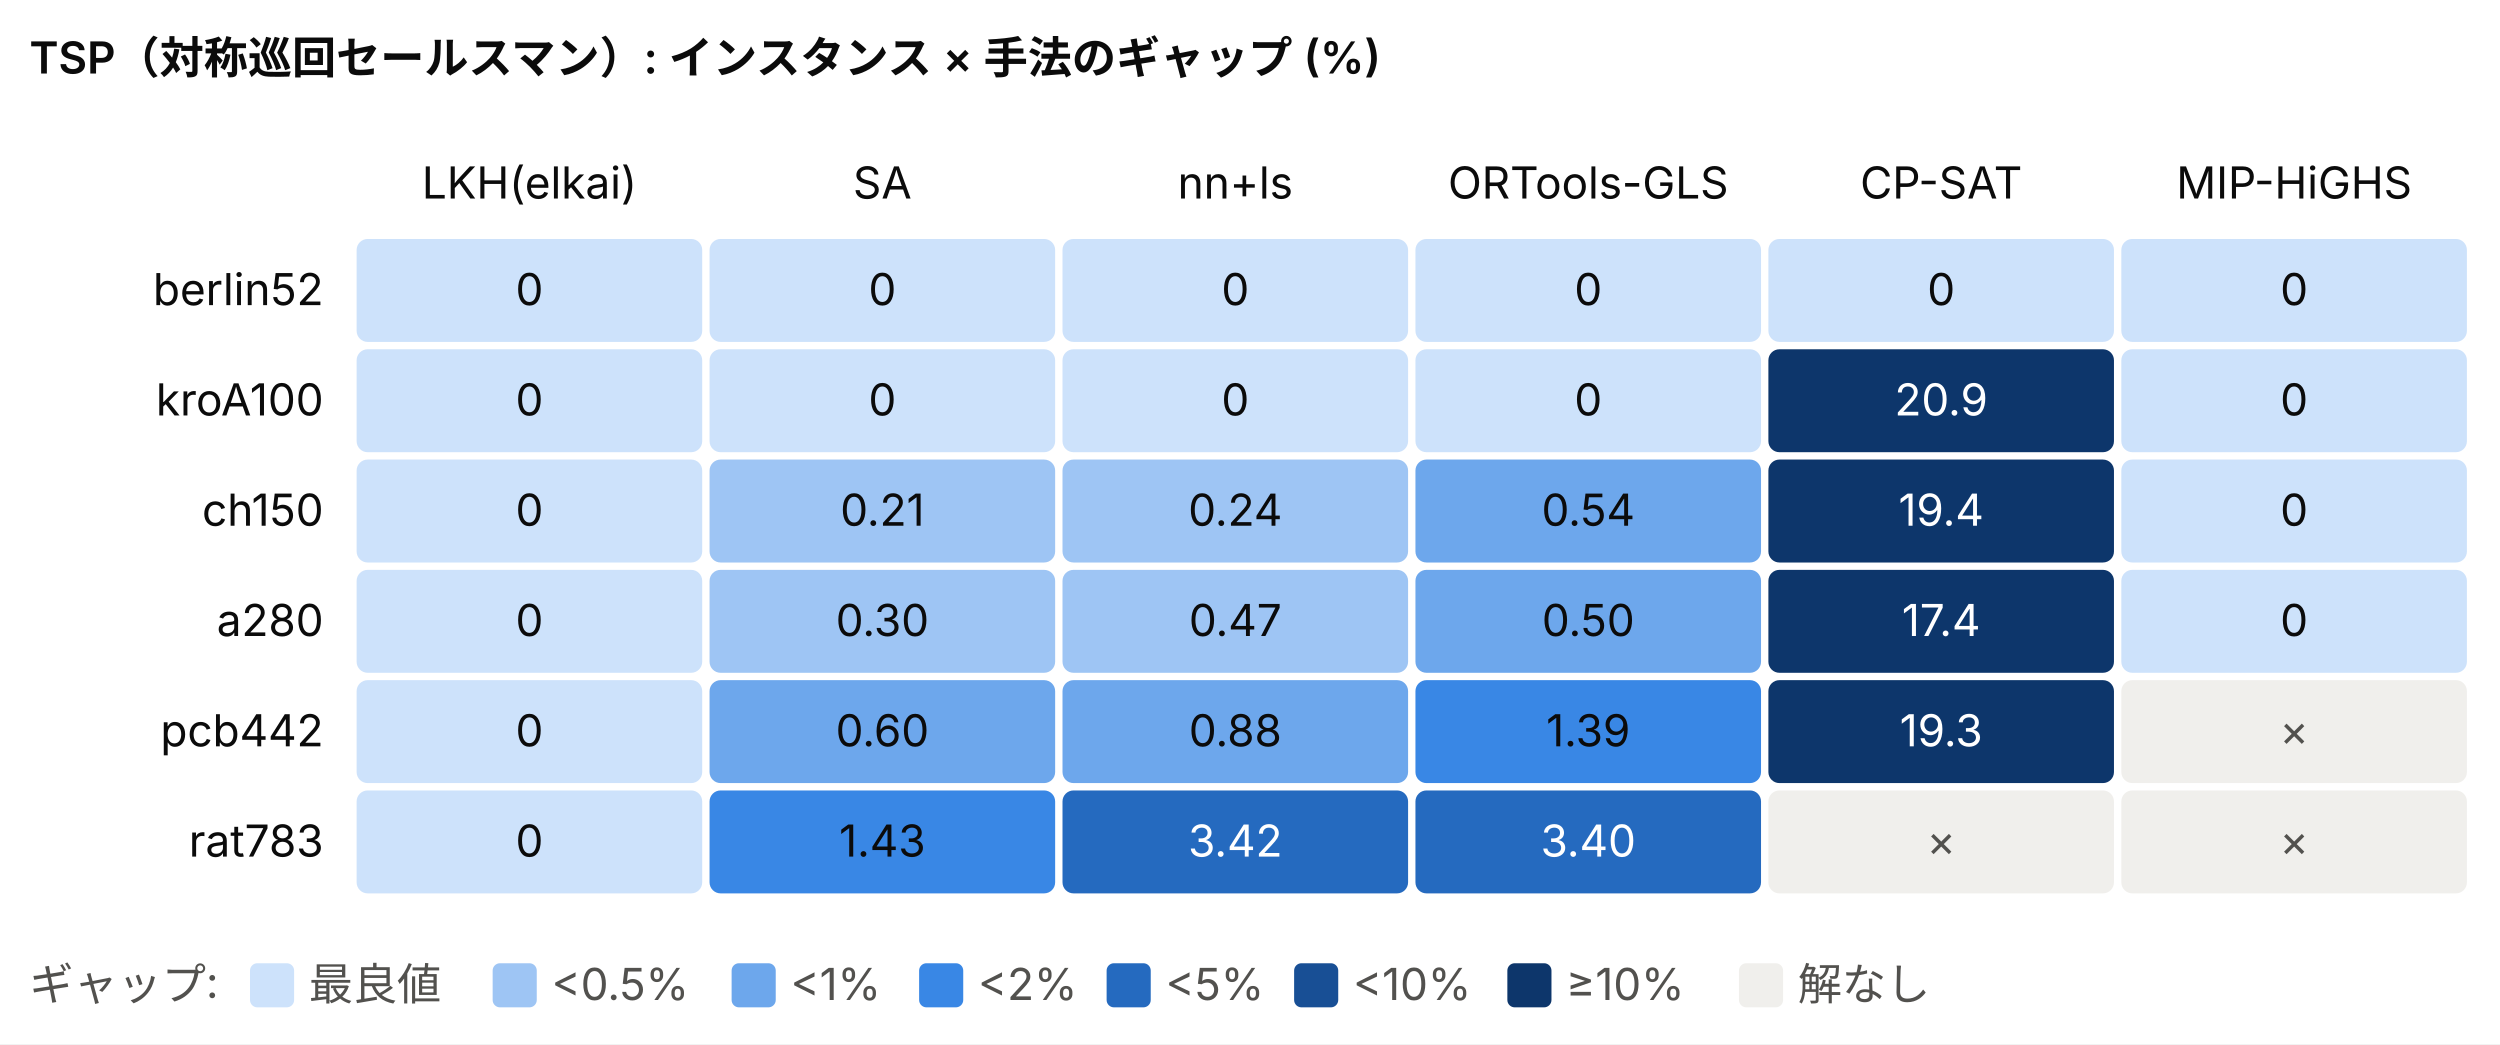
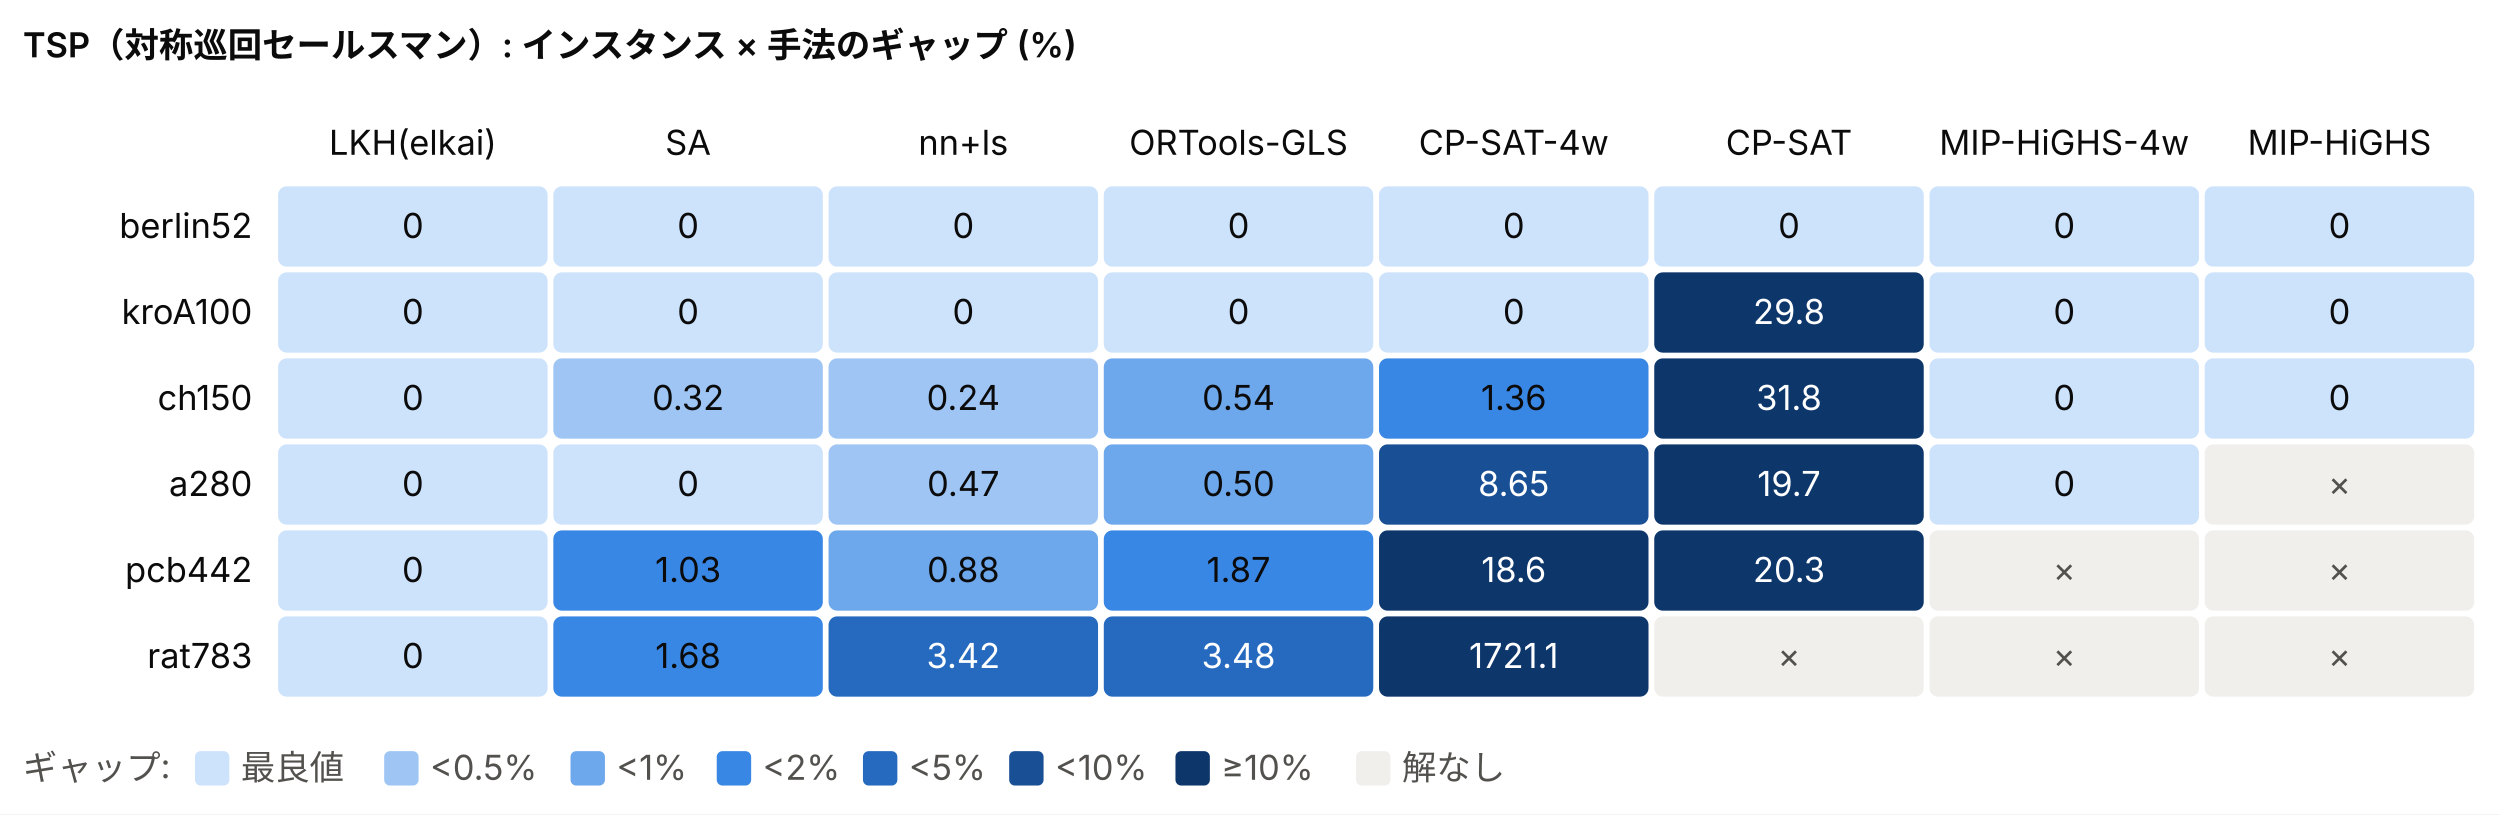
- <svg xmlns="http://www.w3.org/2000/svg" width="680" height="284" viewBox="0 0 680 284" font-family="-apple-system, 'Segoe UI', 'Hiragino Sans', 'Yu Gothic UI', Meiryo, sans-serif" font-size="12">
-   <rect width="680" height="284" fill="#ffffff" />
+ <svg xmlns="http://www.w3.org/2000/svg" width="872" height="284" viewBox="0 0 872 284" font-family="-apple-system, 'Segoe UI', 'Hiragino Sans', 'Yu Gothic UI', Meiryo, sans-serif" font-size="12">
+   <rect width="872" height="284" fill="#ffffff" />
  <text x="8.0" y="20.0" text-anchor="start" fill="#0b0b0b" font-weight="600">TSP（対称巡回セールスマン）: インスタンス × 手法のギャップ (%)</text>
  <text x="144.0" y="54.0" text-anchor="middle" fill="#0b0b0b">LKH(elkai)</text>
  <text x="240.0" y="54.0" text-anchor="middle" fill="#0b0b0b">SA</text>
  <text x="336.0" y="54.0" text-anchor="middle" fill="#0b0b0b">nn+ls</text>
  <text x="432.0" y="54.0" text-anchor="middle" fill="#0b0b0b">ORTools-GLS</text>
-   <text x="528.0" y="54.0" text-anchor="middle" fill="#0b0b0b">CP-SAT</text>
-   <text x="624.0" y="54.0" text-anchor="middle" fill="#0b0b0b">MIP-HiGHS</text>
+   <text x="528.0" y="54.0" text-anchor="middle" fill="#0b0b0b">CP-SAT-4w</text>
+   <text x="624.0" y="54.0" text-anchor="middle" fill="#0b0b0b">CP-SAT</text>
+   <text x="720.0" y="54.0" text-anchor="middle" fill="#0b0b0b">MIP-HiGHS-4w</text>
+   <text x="816.0" y="54.0" text-anchor="middle" fill="#0b0b0b">MIP-HiGHS</text>
  <text x="88.0" y="83.0" text-anchor="end" fill="#0b0b0b">berlin52</text>
  <rect x="97" y="65" width="94" height="28" rx="3" fill="#cde2fb" />
  <text x="144.0" y="83.0" text-anchor="middle" fill="#0b0b0b">0</text>
  <rect x="193" y="65" width="94" height="28" rx="3" fill="#cde2fb" />
  <text x="240.0" y="83.0" text-anchor="middle" fill="#0b0b0b">0</text>
  <rect x="289" y="65" width="94" height="28" rx="3" fill="#cde2fb" />
  <text x="336.0" y="83.0" text-anchor="middle" fill="#0b0b0b">0</text>
  <rect x="385" y="65" width="94" height="28" rx="3" fill="#cde2fb" />
  <text x="432.0" y="83.0" text-anchor="middle" fill="#0b0b0b">0</text>
  <rect x="481" y="65" width="94" height="28" rx="3" fill="#cde2fb" />
  <text x="528.0" y="83.0" text-anchor="middle" fill="#0b0b0b">0</text>
  <rect x="577" y="65" width="94" height="28" rx="3" fill="#cde2fb" />
  <text x="624.0" y="83.0" text-anchor="middle" fill="#0b0b0b">0</text>
+   <rect x="673" y="65" width="94" height="28" rx="3" fill="#cde2fb" />
+   <text x="720.0" y="83.0" text-anchor="middle" fill="#0b0b0b">0</text>
+   <rect x="769" y="65" width="94" height="28" rx="3" fill="#cde2fb" />
+   <text x="816.0" y="83.0" text-anchor="middle" fill="#0b0b0b">0</text>
  <text x="88.0" y="113.0" text-anchor="end" fill="#0b0b0b">kroA100</text>
  <rect x="97" y="95" width="94" height="28" rx="3" fill="#cde2fb" />
  <text x="144.0" y="113.0" text-anchor="middle" fill="#0b0b0b">0</text>
  <rect x="193" y="95" width="94" height="28" rx="3" fill="#cde2fb" />
  <text x="240.0" y="113.0" text-anchor="middle" fill="#0b0b0b">0</text>
  <rect x="289" y="95" width="94" height="28" rx="3" fill="#cde2fb" />
  <text x="336.0" y="113.0" text-anchor="middle" fill="#0b0b0b">0</text>
  <rect x="385" y="95" width="94" height="28" rx="3" fill="#cde2fb" />
  <text x="432.0" y="113.0" text-anchor="middle" fill="#0b0b0b">0</text>
-   <rect x="481" y="95" width="94" height="28" rx="3" fill="#0d366b" />
-   <text x="528.0" y="113.0" text-anchor="middle" fill="#ffffff">20.9</text>
-   <rect x="577" y="95" width="94" height="28" rx="3" fill="#cde2fb" />
-   <text x="624.0" y="113.0" text-anchor="middle" fill="#0b0b0b">0</text>
+   <rect x="481" y="95" width="94" height="28" rx="3" fill="#cde2fb" />
+   <text x="528.0" y="113.0" text-anchor="middle" fill="#0b0b0b">0</text>
+   <rect x="577" y="95" width="94" height="28" rx="3" fill="#0d366b" />
+   <text x="624.0" y="113.0" text-anchor="middle" fill="#ffffff">29.8</text>
+   <rect x="673" y="95" width="94" height="28" rx="3" fill="#cde2fb" />
+   <text x="720.0" y="113.0" text-anchor="middle" fill="#0b0b0b">0</text>
+   <rect x="769" y="95" width="94" height="28" rx="3" fill="#cde2fb" />
+   <text x="816.0" y="113.0" text-anchor="middle" fill="#0b0b0b">0</text>
  <text x="88.0" y="143.0" text-anchor="end" fill="#0b0b0b">ch150</text>
  <rect x="97" y="125" width="94" height="28" rx="3" fill="#cde2fb" />
  <text x="144.0" y="143.0" text-anchor="middle" fill="#0b0b0b">0</text>
  <rect x="193" y="125" width="94" height="28" rx="3" fill="#9ec5f4" />
-   <text x="240.0" y="143.0" text-anchor="middle" fill="#0b0b0b">0.21</text>
+   <text x="240.0" y="143.0" text-anchor="middle" fill="#0b0b0b">0.32</text>
  <rect x="289" y="125" width="94" height="28" rx="3" fill="#9ec5f4" />
  <text x="336.0" y="143.0" text-anchor="middle" fill="#0b0b0b">0.24</text>
  <rect x="385" y="125" width="94" height="28" rx="3" fill="#6da7ec" />
  <text x="432.0" y="143.0" text-anchor="middle" fill="#0b0b0b">0.54</text>
-   <rect x="481" y="125" width="94" height="28" rx="3" fill="#0d366b" />
-   <text x="528.0" y="143.0" text-anchor="middle" fill="#ffffff">19.4</text>
-   <rect x="577" y="125" width="94" height="28" rx="3" fill="#cde2fb" />
-   <text x="624.0" y="143.0" text-anchor="middle" fill="#0b0b0b">0</text>
+   <rect x="481" y="125" width="94" height="28" rx="3" fill="#3987e5" />
+   <text x="528.0" y="143.0" text-anchor="middle" fill="#0b0b0b">1.36</text>
+   <rect x="577" y="125" width="94" height="28" rx="3" fill="#0d366b" />
+   <text x="624.0" y="143.0" text-anchor="middle" fill="#ffffff">31.8</text>
+   <rect x="673" y="125" width="94" height="28" rx="3" fill="#cde2fb" />
+   <text x="720.0" y="143.0" text-anchor="middle" fill="#0b0b0b">0</text>
+   <rect x="769" y="125" width="94" height="28" rx="3" fill="#cde2fb" />
+   <text x="816.0" y="143.0" text-anchor="middle" fill="#0b0b0b">0</text>
  <text x="88.0" y="173.0" text-anchor="end" fill="#0b0b0b">a280</text>
  <rect x="97" y="155" width="94" height="28" rx="3" fill="#cde2fb" />
  <text x="144.0" y="173.0" text-anchor="middle" fill="#0b0b0b">0</text>
-   <rect x="193" y="155" width="94" height="28" rx="3" fill="#9ec5f4" />
-   <text x="240.0" y="173.0" text-anchor="middle" fill="#0b0b0b">0.30</text>
+   <rect x="193" y="155" width="94" height="28" rx="3" fill="#cde2fb" />
+   <text x="240.0" y="173.0" text-anchor="middle" fill="#0b0b0b">0</text>
  <rect x="289" y="155" width="94" height="28" rx="3" fill="#9ec5f4" />
  <text x="336.0" y="173.0" text-anchor="middle" fill="#0b0b0b">0.47</text>
  <rect x="385" y="155" width="94" height="28" rx="3" fill="#6da7ec" />
  <text x="432.0" y="173.0" text-anchor="middle" fill="#0b0b0b">0.50</text>
-   <rect x="481" y="155" width="94" height="28" rx="3" fill="#0d366b" />
-   <text x="528.0" y="173.0" text-anchor="middle" fill="#ffffff">17.4</text>
-   <rect x="577" y="155" width="94" height="28" rx="3" fill="#cde2fb" />
-   <text x="624.0" y="173.0" text-anchor="middle" fill="#0b0b0b">0</text>
+   <rect x="481" y="155" width="94" height="28" rx="3" fill="#184f95" />
+   <text x="528.0" y="173.0" text-anchor="middle" fill="#ffffff">8.65</text>
+   <rect x="577" y="155" width="94" height="28" rx="3" fill="#0d366b" />
+   <text x="624.0" y="173.0" text-anchor="middle" fill="#ffffff">19.7</text>
+   <rect x="673" y="155" width="94" height="28" rx="3" fill="#cde2fb" />
+   <text x="720.0" y="173.0" text-anchor="middle" fill="#0b0b0b">0</text>
+   <rect x="769" y="155" width="94" height="28" rx="3" fill="#f0efec" />
+   <text x="816.0" y="173.0" text-anchor="middle" fill="#52514e">×</text>
  <text x="88.0" y="203.0" text-anchor="end" fill="#0b0b0b">pcb442</text>
  <rect x="97" y="185" width="94" height="28" rx="3" fill="#cde2fb" />
  <text x="144.0" y="203.0" text-anchor="middle" fill="#0b0b0b">0</text>
-   <rect x="193" y="185" width="94" height="28" rx="3" fill="#6da7ec" />
-   <text x="240.0" y="203.0" text-anchor="middle" fill="#0b0b0b">0.60</text>
+   <rect x="193" y="185" width="94" height="28" rx="3" fill="#3987e5" />
+   <text x="240.0" y="203.0" text-anchor="middle" fill="#0b0b0b">1.03</text>
  <rect x="289" y="185" width="94" height="28" rx="3" fill="#6da7ec" />
  <text x="336.0" y="203.0" text-anchor="middle" fill="#0b0b0b">0.88</text>
  <rect x="385" y="185" width="94" height="28" rx="3" fill="#3987e5" />
-   <text x="432.0" y="203.0" text-anchor="middle" fill="#0b0b0b">1.39</text>
+   <text x="432.0" y="203.0" text-anchor="middle" fill="#0b0b0b">1.87</text>
  <rect x="481" y="185" width="94" height="28" rx="3" fill="#0d366b" />
-   <text x="528.0" y="203.0" text-anchor="middle" fill="#ffffff">19.3</text>
-   <rect x="577" y="185" width="94" height="28" rx="3" fill="#f0efec" />
-   <text x="624.0" y="203.0" text-anchor="middle" fill="#52514e">×</text>
+   <text x="528.0" y="203.0" text-anchor="middle" fill="#ffffff">18.6</text>
+   <rect x="577" y="185" width="94" height="28" rx="3" fill="#0d366b" />
+   <text x="624.0" y="203.0" text-anchor="middle" fill="#ffffff">20.3</text>
+   <rect x="673" y="185" width="94" height="28" rx="3" fill="#f0efec" />
+   <text x="720.0" y="203.0" text-anchor="middle" fill="#52514e">×</text>
+   <rect x="769" y="185" width="94" height="28" rx="3" fill="#f0efec" />
+   <text x="816.0" y="203.0" text-anchor="middle" fill="#52514e">×</text>
  <text x="88.0" y="233.0" text-anchor="end" fill="#0b0b0b">rat783</text>
  <rect x="97" y="215" width="94" height="28" rx="3" fill="#cde2fb" />
  <text x="144.0" y="233.0" text-anchor="middle" fill="#0b0b0b">0</text>
  <rect x="193" y="215" width="94" height="28" rx="3" fill="#3987e5" />
-   <text x="240.0" y="233.0" text-anchor="middle" fill="#0b0b0b">1.43</text>
+   <text x="240.0" y="233.0" text-anchor="middle" fill="#0b0b0b">1.68</text>
  <rect x="289" y="215" width="94" height="28" rx="3" fill="#256abf" />
  <text x="336.0" y="233.0" text-anchor="middle" fill="#ffffff">3.42</text>
  <rect x="385" y="215" width="94" height="28" rx="3" fill="#256abf" />
-   <text x="432.0" y="233.0" text-anchor="middle" fill="#ffffff">3.40</text>
-   <rect x="481" y="215" width="94" height="28" rx="3" fill="#f0efec" />
-   <text x="528.0" y="233.0" text-anchor="middle" fill="#52514e">×</text>
+   <text x="432.0" y="233.0" text-anchor="middle" fill="#ffffff">3.48</text>
+   <rect x="481" y="215" width="94" height="28" rx="3" fill="#0d366b" />
+   <text x="528.0" y="233.0" text-anchor="middle" fill="#ffffff">1721.1</text>
  <rect x="577" y="215" width="94" height="28" rx="3" fill="#f0efec" />
  <text x="624.0" y="233.0" text-anchor="middle" fill="#52514e">×</text>
+   <rect x="673" y="215" width="94" height="28" rx="3" fill="#f0efec" />
+   <text x="720.0" y="233.0" text-anchor="middle" fill="#52514e">×</text>
+   <rect x="769" y="215" width="94" height="28" rx="3" fill="#f0efec" />
+   <text x="816.0" y="233.0" text-anchor="middle" fill="#52514e">×</text>
  <text x="8.0" y="272.0" text-anchor="start" fill="#52514e">ギャップ:</text>
  <rect x="68" y="262" width="12" height="12" rx="2" fill="#cde2fb" />
  <text x="84.0" y="272.0" text-anchor="start" fill="#52514e">最良値</text>
  <rect x="134" y="262" width="12" height="12" rx="2" fill="#9ec5f4" />
  <text x="150.0" y="272.0" text-anchor="start" fill="#52514e">&lt;0.5%</text>
  <rect x="199" y="262" width="12" height="12" rx="2" fill="#6da7ec" />
  <text x="215.0" y="272.0" text-anchor="start" fill="#52514e">&lt;1%</text>
  <rect x="250" y="262" width="12" height="12" rx="2" fill="#3987e5" />
  <text x="266.0" y="272.0" text-anchor="start" fill="#52514e">&lt;2%</text>
  <rect x="301" y="262" width="12" height="12" rx="2" fill="#256abf" />
  <text x="317.0" y="272.0" text-anchor="start" fill="#52514e">&lt;5%</text>
  <rect x="352" y="262" width="12" height="12" rx="2" fill="#184f95" />
  <text x="368.0" y="272.0" text-anchor="start" fill="#52514e">&lt;10%</text>
  <rect x="410" y="262" width="12" height="12" rx="2" fill="#0d366b" />
  <text x="426.0" y="272.0" text-anchor="start" fill="#52514e">≥10%</text>
  <rect x="473" y="262" width="12" height="12" rx="2" fill="#f0efec" />
  <text x="489.0" y="272.0" text-anchor="start" fill="#52514e">解なし</text>
</svg>
